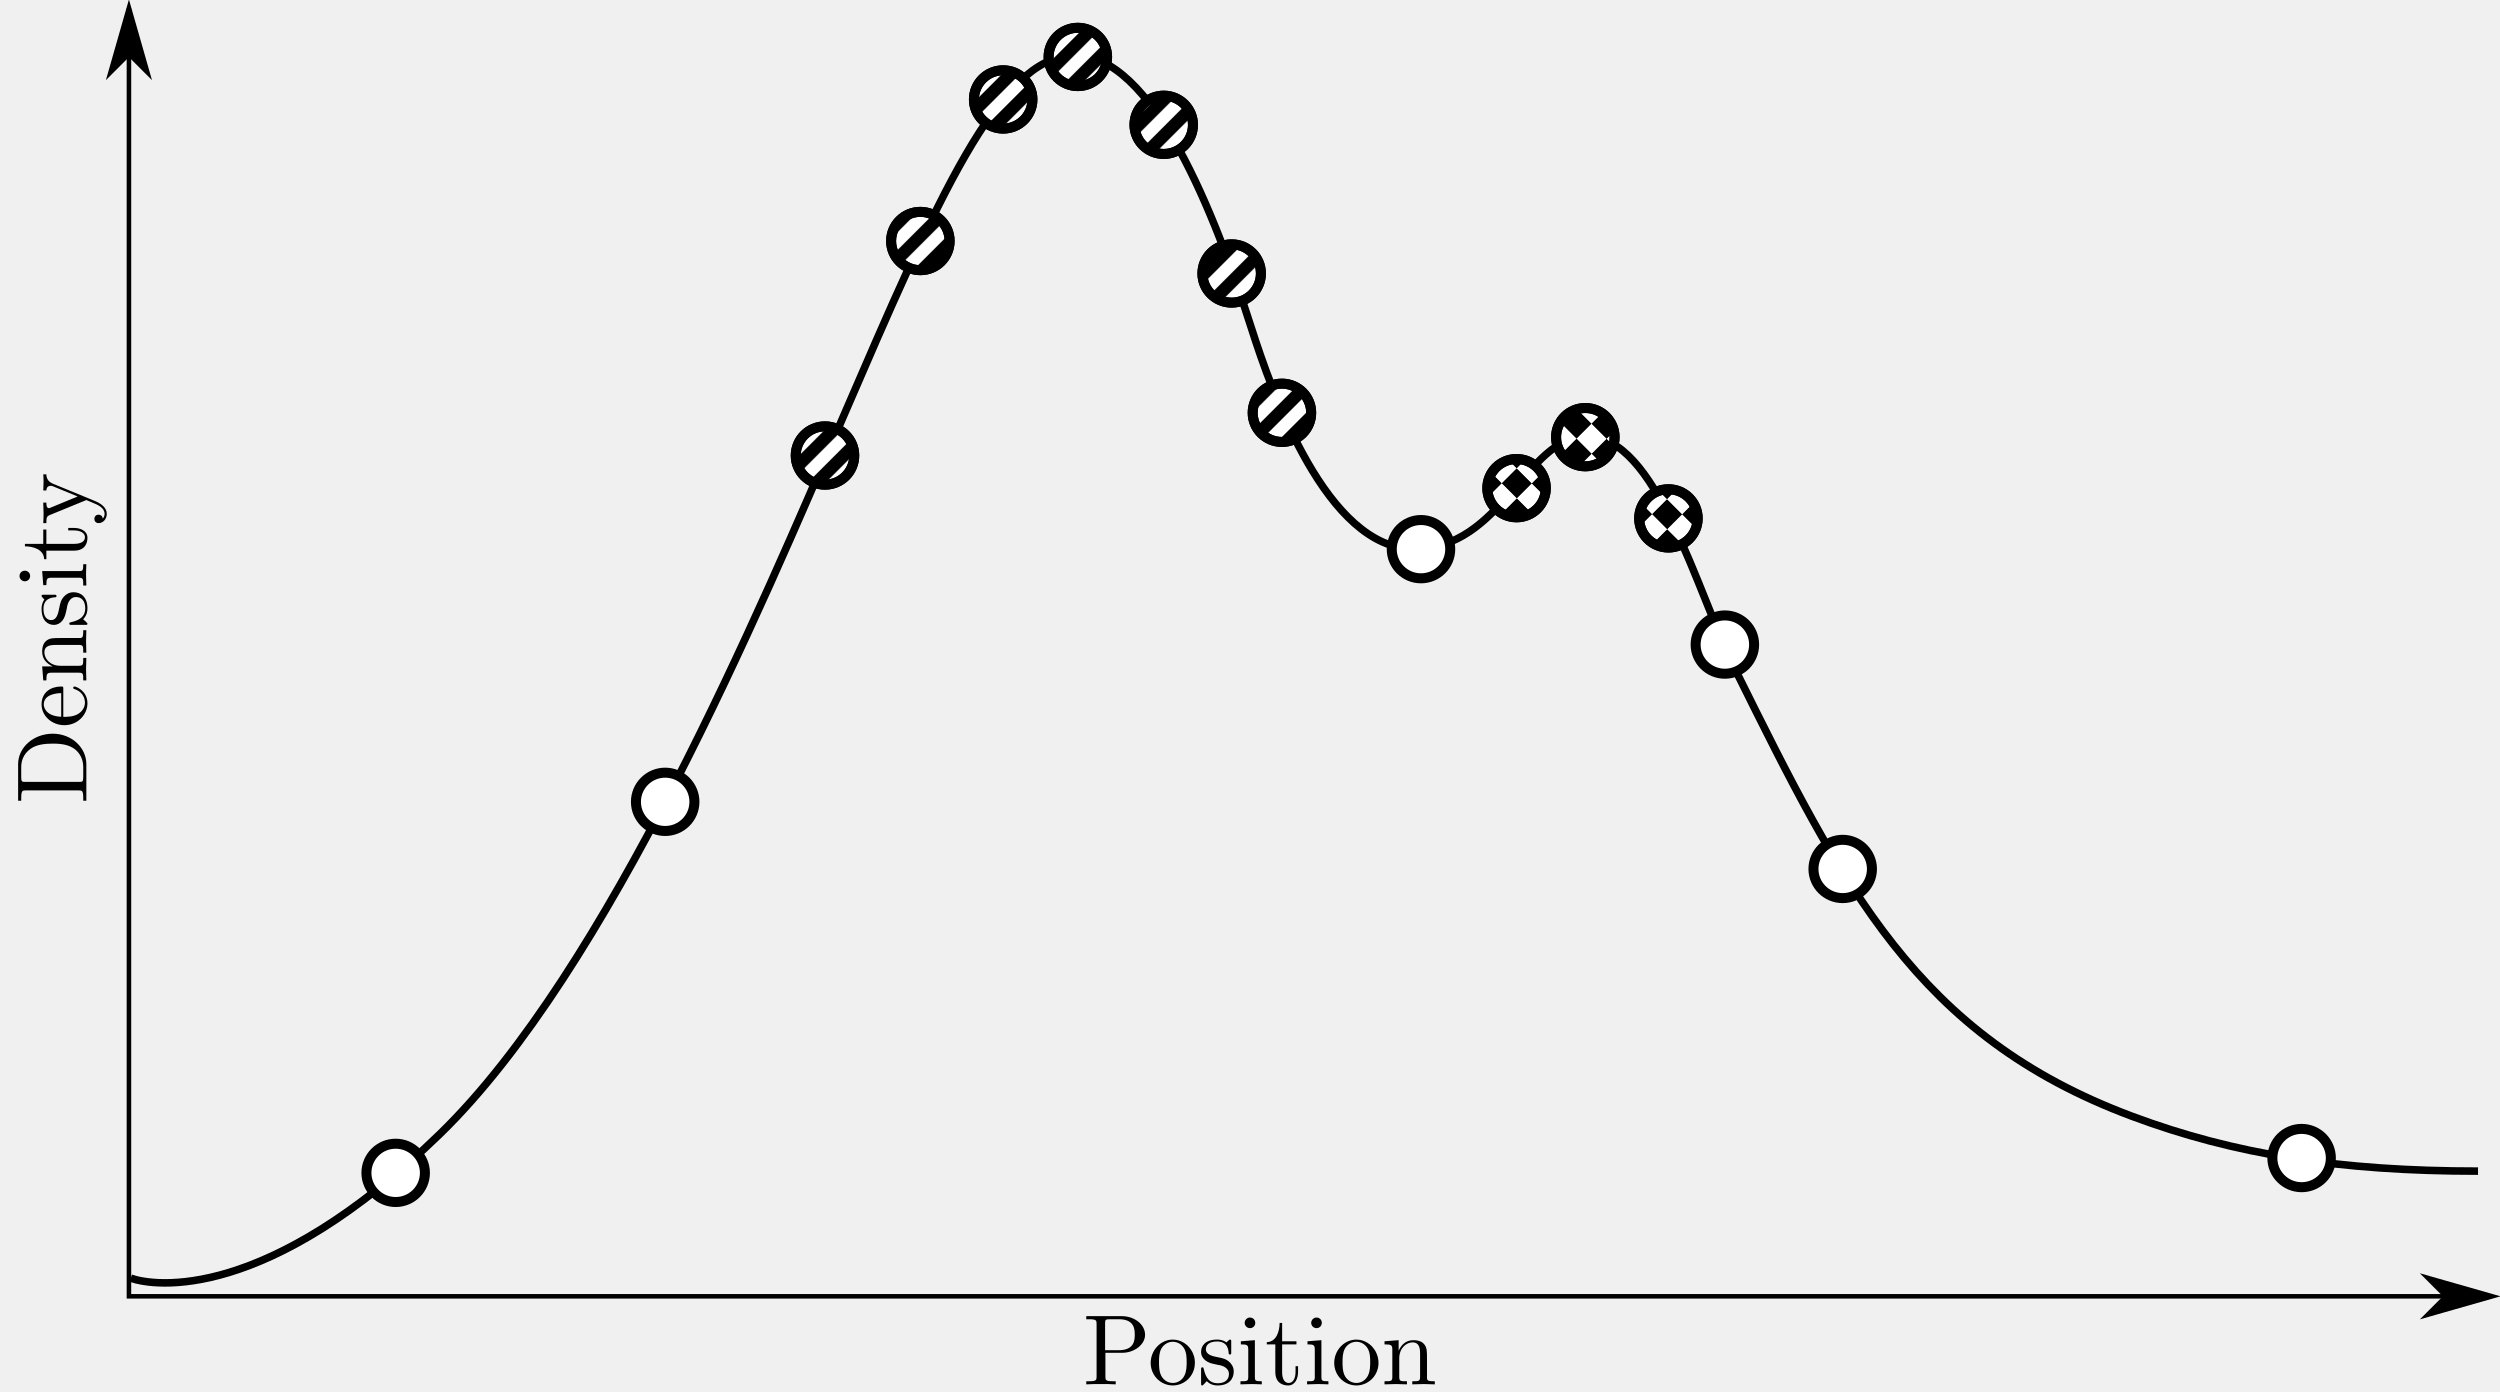
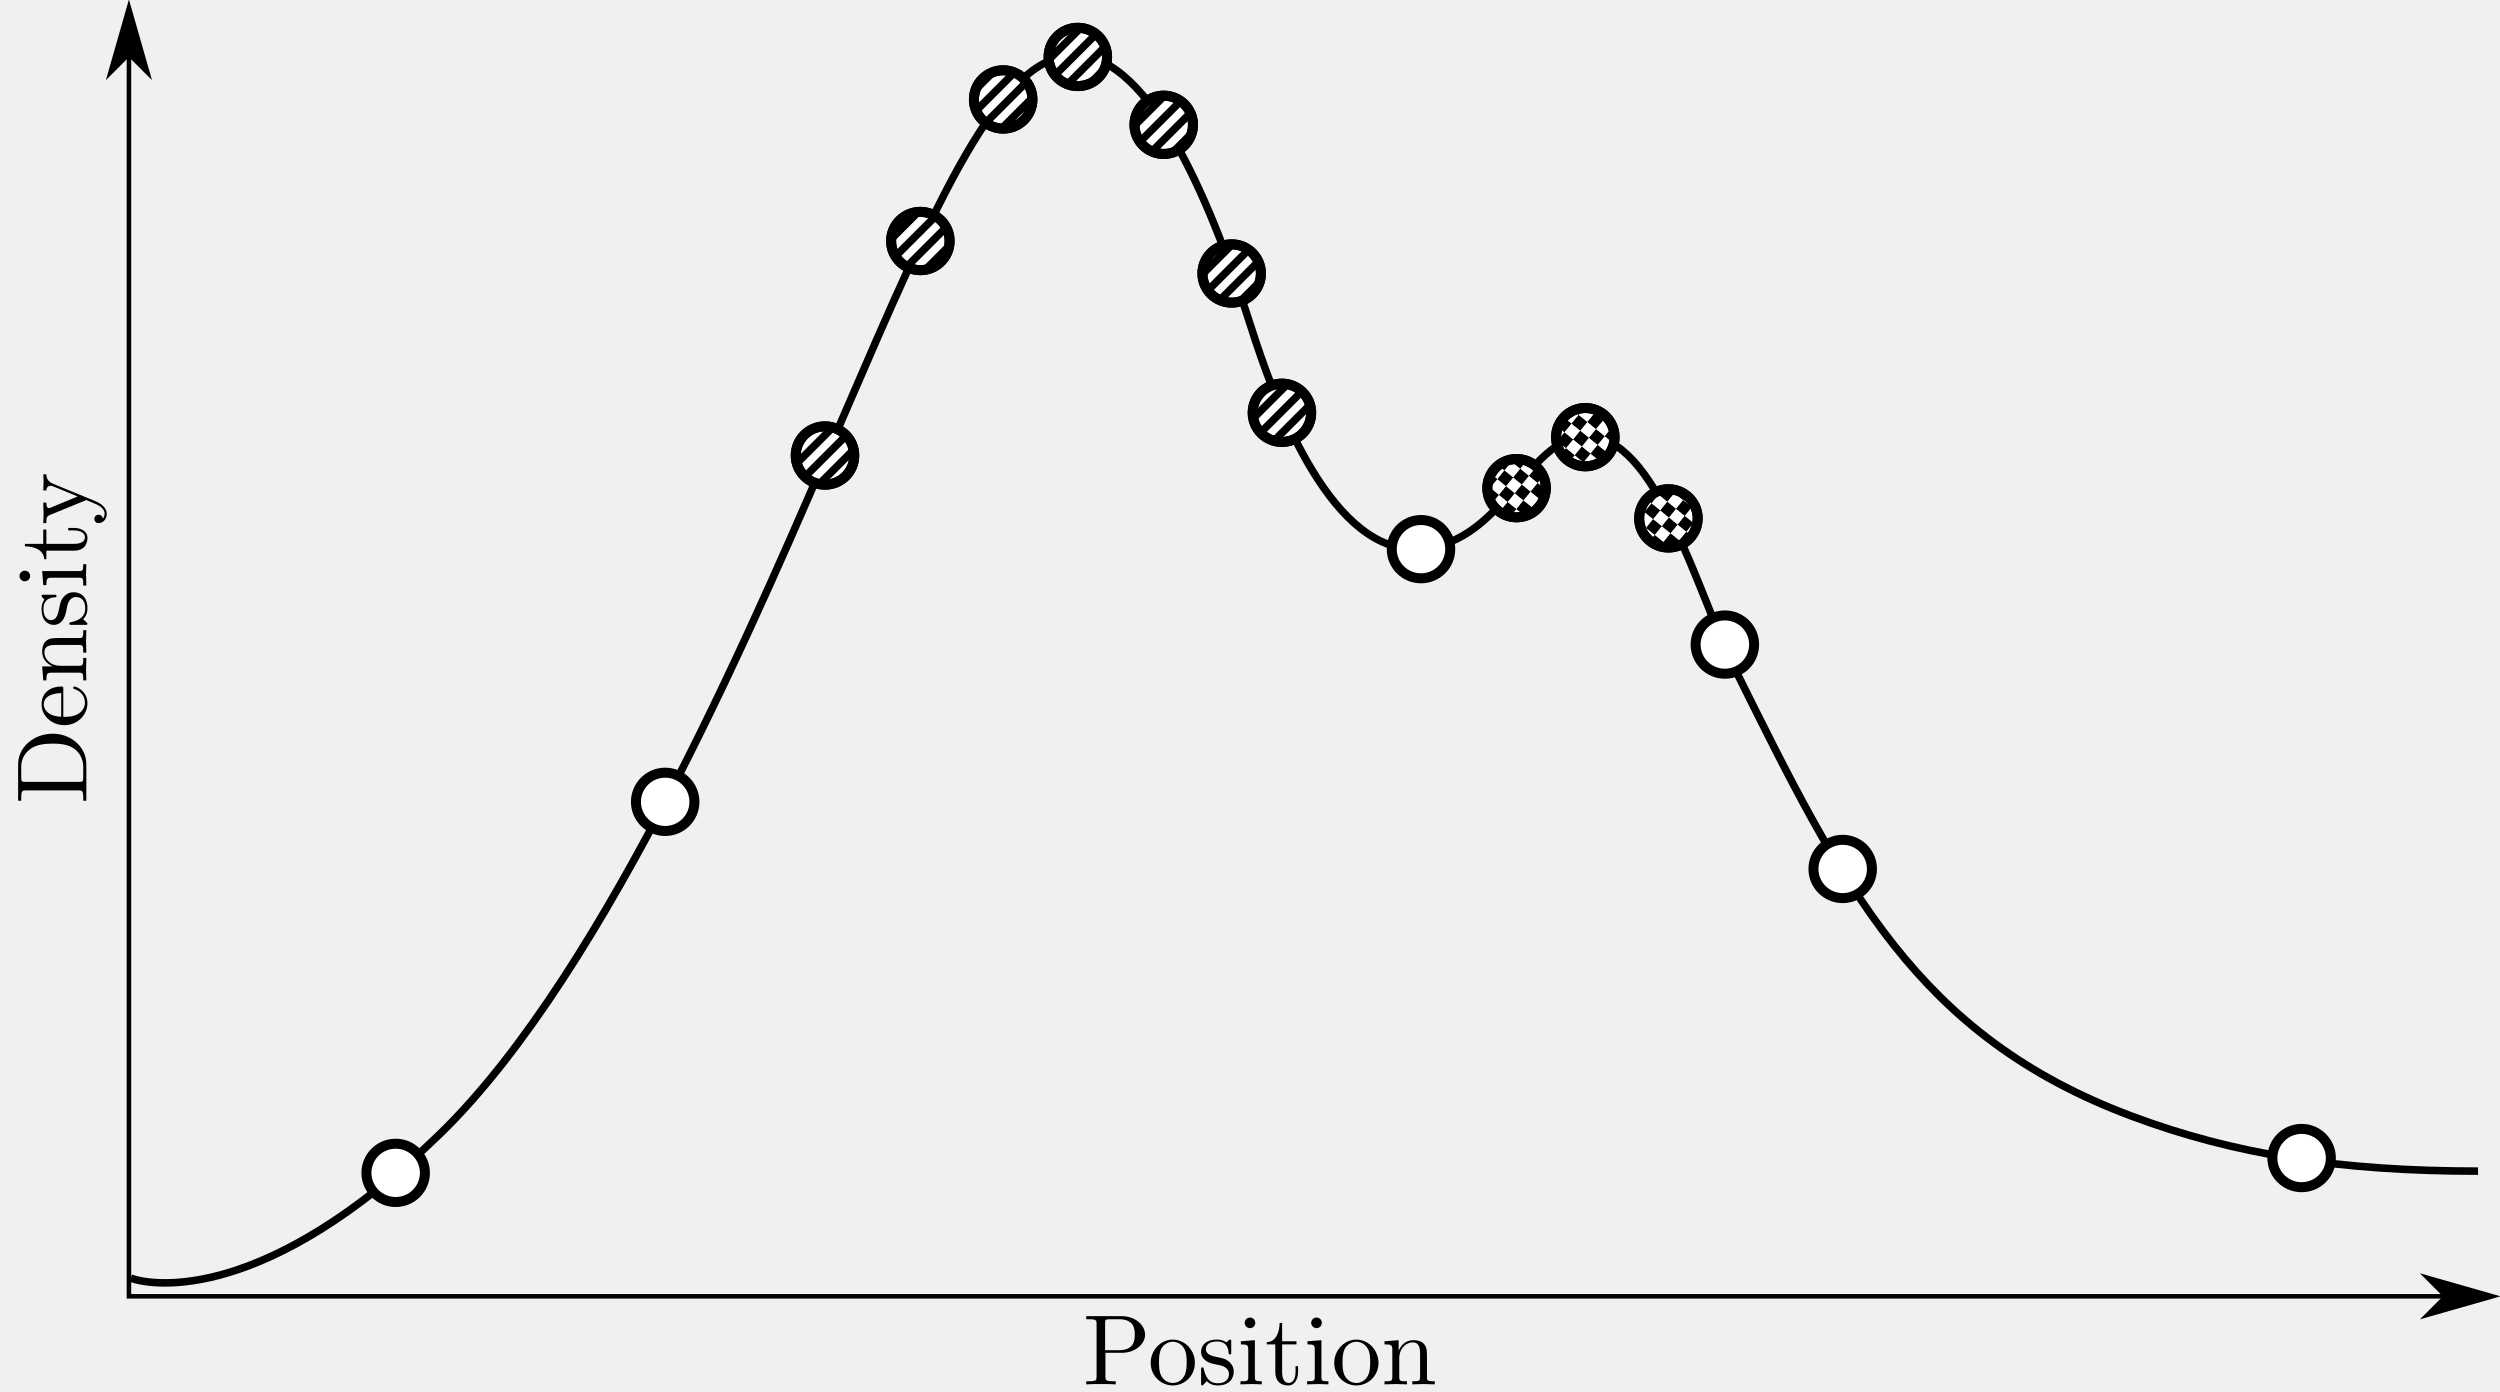
<svg xmlns="http://www.w3.org/2000/svg" xmlns:ns2="http://www.iki.fi/pav/software/textext/" xmlns:xlink="http://www.w3.org/1999/xlink" version="1.1" id="svg2" viewBox="0 0 374.306 208.272" height="58.779mm" width="105.637mm">
  <defs id="defs4">
-     <pattern xlink:href="#Checkerboard" id="pattern12584" patternTransform="matrix(2.261314,2.261314,-2.234675,2.234675,236.1557,83.66106)" />
+     <pattern xlink:href="#Checkerboard" id="pattern12584" patternTransform="matrix(1.303793,1.062662,-1.062662,1.303793,236.1557,83.66106)" />
    <pattern id="Checkerboard" patternTransform="translate(0,0) scale(10,10)" height="2" width="2" patternUnits="userSpaceOnUse">
      <rect id="rect10395" height="1" width="1" y="0" x="0" style="fill:black;stroke:none" />
      <rect id="rect10397" height="1" width="1" y="1" x="1" style="fill:black;stroke:none" />
    </pattern>
-     <pattern xlink:href="#pattern11069" id="pattern12562" patternTransform="matrix(1.336603,1.336603,-4.251382,4.251382,342.6738,-10.88688)" />
+     <pattern xlink:href="#pattern11069" id="pattern12562" patternTransform="matrix(0.8105888,0.8105888,-1.262685,1.262685,342.6738,-10.88688)" />
    <pattern xlink:href="#Strips1_1" id="pattern11069" patternTransform="matrix(0.7152156,0.5006407,-1.849067,2.641578,342.6738,-10.88688)" />
    <pattern id="Strips1_1" patternTransform="translate(0,0) scale(10,10)" height="1" width="2" patternUnits="userSpaceOnUse">
      <rect id="rect10320" height="2" width="1" y="-0.5" x="0" style="fill:black;stroke:none" />
    </pattern>
    <marker orient="auto" refY="0" refX="0" id="Arrow1Lstart" style="overflow:visible">
      <path id="path4246" d="M 0,0 5,-5 -12.5,0 5,5 0,0 Z" style="fill:#000000;fill-opacity:1;fill-rule:evenodd;stroke:#000000;stroke-width:1pt;stroke-opacity:1" transform="matrix(0.8,0,0,0.8,10,0)" />
    </marker>
    <marker orient="auto" refY="0" refX="0" id="Arrow1Lend" style="overflow:visible">
      <path id="path4249" d="M 0,0 5,-5 -12.5,0 5,5 0,0 Z" style="fill:#000000;fill-opacity:1;fill-rule:evenodd;stroke:#000000;stroke-width:1pt;stroke-opacity:1" transform="matrix(-0.8,0,0,-0.8,-10,0)" />
    </marker>
  </defs>
  <g id="layer1" transform="translate(-185.7826,41.84995)" style="display:inline">
    <path style="display:inline;fill:none;fill-rule:evenodd;stroke:#000000;stroke-width:1.133px;stroke-linecap:butt;stroke-linejoin:miter;stroke-opacity:1" d="m 205.355,149.518 c 3.574,1.267 20.328,3.637 46.309,-21.605 25.196,-24.48 48.188,-79.159 60.362,-107.347 14.113,-32.679 23.309,-53.876 34.469,-54.141 11.915,-0.282 21.245,23.968 26.677,40.931 3.027,9.454 11.234,32.977 24.309,32.977 13.231,0 16.723,-16.673 25.718,-16.861 10.635,-0.222 16.527,23.126 22.517,35.191 16.059,32.343 27.03,54.564 59.239,66.605 15.337,5.734 31.127,8.225 51.843,8.225" id="path4136" />
  </g>
  <g id="layer4" style="display:none" transform="translate(-160.8883,-106.975)" />
  <g id="layer2" transform="translate(-185.7826,41.84995)" style="display:inline">
    <path style="display:inline;opacity:1;fill:#ffffff;fill-opacity:1;stroke:#000000;stroke-width:1.5;stroke-linecap:round;stroke-linejoin:round;stroke-miterlimit:4;stroke-dasharray:none;stroke-opacity:1" d="m 351.538,-33.324 a 4.379,4.365 0 0 1 -4.379,4.365 4.379,4.365 0 0 1 -4.379,-4.365 4.379,4.365 0 0 1 4.379,-4.365 4.379,4.365 0 0 1 4.379,4.365 z" id="path4139" />
    <ellipse style="display:inline;fill:#ffffff;fill-opacity:1;stroke:#000000;stroke-width:1.5;stroke-linecap:round;stroke-linejoin:round;stroke-miterlimit:4;stroke-dasharray:none;stroke-opacity:1" id="path4139-3" cx="360.018" cy="-23.165" rx="4.379" ry="4.365" />
    <ellipse style="display:inline;fill:#ffffff;fill-opacity:1;stroke:#000000;stroke-width:1.5;stroke-linecap:round;stroke-linejoin:round;stroke-miterlimit:4;stroke-dasharray:none;stroke-opacity:1" id="path4139-6" cx="370.19" cy="-0.904" rx="4.379" ry="4.365" />
    <ellipse style="display:inline;fill:#ffffff;fill-opacity:1;stroke:#000000;stroke-width:1.5;stroke-linecap:round;stroke-linejoin:round;stroke-miterlimit:4;stroke-dasharray:none;stroke-opacity:1" id="path4139-7" cx="377.717" cy="19.955" rx="4.379" ry="4.365" />
    <ellipse style="display:inline;fill:#ffffff;fill-opacity:1;stroke:#000000;stroke-width:1.5;stroke-linecap:round;stroke-linejoin:round;stroke-miterlimit:4;stroke-dasharray:none;stroke-opacity:1" id="path4139-5" cx="398.537" cy="40.372" rx="4.379" ry="4.365" />
    <ellipse style="display:inline;fill:#ffffff;fill-opacity:1;stroke:#000000;stroke-width:1.5;stroke-linecap:round;stroke-linejoin:round;stroke-miterlimit:4;stroke-dasharray:none;stroke-opacity:1" id="path4139-35" cx="412.846" cy="31.238" rx="4.379" ry="4.365" />
    <ellipse style="display:inline;fill:#ffffff;fill-opacity:1;stroke:#000000;stroke-width:1.5;stroke-linecap:round;stroke-linejoin:round;stroke-miterlimit:4;stroke-dasharray:none;stroke-opacity:1" id="path4139-62" cx="423.142" cy="23.603" rx="4.379" ry="4.365" />
    <ellipse style="display:inline;fill:#ffffff;fill-opacity:1;stroke:#000000;stroke-width:1.5;stroke-linecap:round;stroke-linejoin:round;stroke-miterlimit:4;stroke-dasharray:none;stroke-opacity:1" id="path4139-9" cx="435.583" cy="35.765" rx="4.379" ry="4.365" />
    <ellipse style="display:inline;fill:#ffffff;fill-opacity:1;stroke:#000000;stroke-width:1.5;stroke-linecap:round;stroke-linejoin:round;stroke-miterlimit:4;stroke-dasharray:none;stroke-opacity:1" id="path4139-1" cx="444.034" cy="54.657" rx="4.379" ry="4.365" />
    <ellipse style="display:inline;fill:#ffffff;fill-opacity:1;stroke:#000000;stroke-width:1.5;stroke-linecap:round;stroke-linejoin:round;stroke-miterlimit:4;stroke-dasharray:none;stroke-opacity:1" id="path4139-2" cx="461.676" cy="88.253" rx="4.379" ry="4.365" />
    <ellipse style="display:inline;fill:#ffffff;fill-opacity:1;stroke:#000000;stroke-width:1.5;stroke-linecap:round;stroke-linejoin:round;stroke-miterlimit:4;stroke-dasharray:none;stroke-opacity:1" id="path4139-70" cx="530.385" cy="131.535" rx="4.379" ry="4.365" />
    <ellipse style="display:inline;fill:#ffffff;fill-opacity:1;stroke:#000000;stroke-width:1.5;stroke-linecap:round;stroke-linejoin:round;stroke-miterlimit:4;stroke-dasharray:none;stroke-opacity:1" id="path4139-93" cx="335.98" cy="-26.961" rx="4.379" ry="4.365" />
    <ellipse style="display:inline;fill:#ffffff;fill-opacity:1;stroke:#000000;stroke-width:1.5;stroke-linecap:round;stroke-linejoin:round;stroke-miterlimit:4;stroke-dasharray:none;stroke-opacity:1" id="path4139-60" cx="323.581" cy="-5.764" rx="4.379" ry="4.365" />
    <ellipse style="display:inline;fill:#ffffff;fill-opacity:1;stroke:#000000;stroke-width:1.5;stroke-linecap:round;stroke-linejoin:round;stroke-miterlimit:4;stroke-dasharray:none;stroke-opacity:1" id="path4139-626" cx="309.303" cy="26.351" rx="4.379" ry="4.365" />
    <ellipse style="display:inline;fill:#ffffff;fill-opacity:1;stroke:#000000;stroke-width:1.5;stroke-linecap:round;stroke-linejoin:round;stroke-miterlimit:4;stroke-dasharray:none;stroke-opacity:1" id="path4139-18" cx="285.375" cy="78.201" rx="4.379" ry="4.365" />
    <ellipse style="display:inline;fill:#ffffff;fill-opacity:1;stroke:#000000;stroke-width:1.5;stroke-linecap:round;stroke-linejoin:round;stroke-miterlimit:4;stroke-dasharray:none;stroke-opacity:1" id="path4139-79" cx="245.023" cy="133.754" rx="4.379" ry="4.365" />
    <path style="display:inline;opacity:1;fill:url(#pattern12562);fill-opacity:1;stroke:#000000;stroke-width:1.5;stroke-linecap:round;stroke-linejoin:round;stroke-miterlimit:4;stroke-dasharray:none;stroke-opacity:1" d="m 347.16,-37.69 a 4.379,4.365 0 0 0 -4.379,4.365 4.379,4.365 0 0 0 4.379,4.365 4.379,4.365 0 0 0 4.379,-4.365 4.379,4.365 0 0 0 -4.379,-4.365 z m -11.18,6.363 a 4.379,4.365 0 0 0 -4.379,4.365 4.379,4.365 0 0 0 4.379,4.365 4.379,4.365 0 0 0 4.379,-4.365 4.379,4.365 0 0 0 -4.379,-4.365 z m 24.037,3.797 a 4.379,4.365 0 0 0 -4.379,4.365 4.379,4.365 0 0 0 4.379,4.365 4.379,4.365 0 0 0 4.379,-4.365 4.379,4.365 0 0 0 -4.379,-4.365 z m -36.436,17.4 a 4.379,4.365 0 0 0 -4.379,4.365 4.379,4.365 0 0 0 4.379,4.365 4.379,4.365 0 0 0 4.379,-4.365 4.379,4.365 0 0 0 -4.379,-4.365 z m 46.609,4.861 a 4.379,4.365 0 0 0 -4.379,4.363 4.379,4.365 0 0 0 4.379,4.365 4.379,4.365 0 0 0 4.379,-4.365 4.379,4.365 0 0 0 -4.379,-4.363 z m 7.525,20.857 a 4.379,4.365 0 0 0 -4.377,4.365 4.379,4.365 0 0 0 4.377,4.365 4.379,4.365 0 0 0 4.379,-4.365 4.379,4.365 0 0 0 -4.379,-4.365 z m -68.412,6.396 a 4.379,4.365 0 0 0 -4.379,4.365 4.379,4.365 0 0 0 4.379,4.365 4.379,4.365 0 0 0 4.377,-4.365 4.379,4.365 0 0 0 -4.377,-4.365 z" id="path12548" />
    <path style="display:inline;fill:url(#pattern12584);fill-opacity:1;stroke:#000000;stroke-width:1.5;stroke-linecap:round;stroke-linejoin:round;stroke-miterlimit:4;stroke-dasharray:none;stroke-opacity:1" d="m 237.359,61.088 a 4.379,4.365 0 0 0 -4.379,4.365 4.379,4.365 0 0 0 4.379,4.365 4.379,4.365 0 0 0 4.379,-4.365 4.379,4.365 0 0 0 -4.379,-4.365 z m -10.295,7.635 a 4.379,4.365 0 0 0 -4.379,4.365 4.379,4.365 0 0 0 4.379,4.365 4.379,4.365 0 0 0 4.379,-4.365 4.379,4.365 0 0 0 -4.379,-4.365 z M 249.801,73.25 a 4.379,4.365 0 0 0 -4.379,4.365 4.379,4.365 0 0 0 4.379,4.363 4.379,4.365 0 0 0 4.379,-4.363 A 4.379,4.365 0 0 0 249.801,73.25 Z" transform="translate(185.7826,-41.84996)" id="ellipse12565" />
  </g>
  <g id="layer3" style="display:inline" transform="translate(-124.9041,-110.0994)">
    <path id="path8909" d="m 127.617,229.985 0.465,0 0,-0.36 c 0,-1.155 0.165,-1.185 0.705,-1.185 l 7.875,0 c 0.54,0 0.705,0.03 0.705,1.185 l 0,0.36 0.465,0 0,-5.475 -0.465,0.405 0,1.515 c 0,0.705 -0.105,0.735 -0.6,0.735 l -8.085,0 c -0.495,0 -0.6,-0.03 -0.6,-0.735 l 0,-1.5 c 0,-0.915 0.33,-1.95 1.395,-2.715 0.885,-0.645 2.16,-0.78 3.33,-0.78 1.665,0 2.55,0.285 3.285,0.825 0.405,0.3 1.275,1.155 1.275,2.655 l 0.465,-0.405 c 0,-2.505 -2.22,-4.56 -5.025,-4.56 -2.835,0 -5.19,2.01 -5.19,4.56 z" style="font-style:normal;font-variant:normal;font-weight:normal;font-stretch:normal;letter-spacing:normal;word-spacing:normal;text-anchor:start;display:inline;fill:#000000;fill-opacity:1;fill-rule:evenodd;stroke:#000000;stroke-width:0;stroke-linecap:butt;stroke-linejoin:miter;stroke-miterlimit:10.433;stroke-dasharray:none;stroke-dashoffset:0;stroke-opacity:1" />
    <path id="path8911" d="m 134.382,217.43 -0.315,-0.015 c -2.235,-0.09 -2.61,-1.35 -2.61,-1.845 0,-1.545 2.025,-1.695 2.61,-1.695 l 0,3.54 0.315,0.015 0,-4.17 c 0,-0.33 0,-0.375 -0.315,-0.375 -1.485,0 -2.94,0.81 -2.94,2.685 0,1.725 1.545,3.105 3.42,3.105 1.995,0 3.45,-1.575 3.45,-3.285 0,-1.83 -1.665,-2.505 -1.95,-2.505 -0.15,0 -0.18,0.12 -0.18,0.195 0,0.135 0.09,0.165 0.21,0.195 1.545,0.525 1.545,1.875 1.545,2.025 0,0.75 -0.45,1.335 -1.005,1.68 -0.72,0.45 -1.71,0.45 -2.235,0.45 z" style="font-style:normal;font-variant:normal;font-weight:normal;font-stretch:normal;letter-spacing:normal;word-spacing:normal;text-anchor:start;display:inline;fill:#000000;fill-opacity:1;fill-rule:evenodd;stroke:#000000;stroke-width:0;stroke-linecap:butt;stroke-linejoin:miter;stroke-miterlimit:10.433;stroke-dasharray:none;stroke-dashoffset:0;stroke-opacity:1" />
    <path id="path8913" d="m 132.687,210.815 4.005,0 c 0.675,0 0.675,0.165 0.675,1.155 l 0.465,0 c -0.015,-0.51 -0.045,-1.275 -0.045,-1.68 0,-0.39 0.03,-1.17 0.045,-1.68 l -0.465,0 c 0,1.005 0,1.17 -0.675,1.17 l -2.745,0 c -1.56,0 -2.4,-1.065 -2.4,-2.025 0,-0.93 0.81,-1.095 1.665,-1.095 l 3.48,0 c 0.675,0 0.675,0.165 0.675,1.155 l 0.465,0 c -0.015,-0.51 -0.045,-1.275 -0.045,-1.68 0,-0.39 0.03,-1.17 0.045,-1.68 l -0.465,0 c 0,0.78 0,1.155 -0.45,1.17 l -2.85,0 c -1.29,0 -1.755,0 -2.295,0.465 -0.255,0.21 -0.555,0.705 -0.555,1.56 0,1.095 0.645,1.8 1.575,2.22 l -1.575,0 0.165,2.1 0.465,0 c 0,-1.035 0.105,-1.155 0.84,-1.155 z" style="font-style:normal;font-variant:normal;font-weight:normal;font-stretch:normal;letter-spacing:normal;word-spacing:normal;text-anchor:start;display:inline;fill:#000000;fill-opacity:1;fill-rule:evenodd;stroke:#000000;stroke-width:0;stroke-linecap:butt;stroke-linejoin:miter;stroke-miterlimit:10.433;stroke-dasharray:none;stroke-dashoffset:0;stroke-opacity:1" />
    <path id="path8915" d="m 134.937,201.05 0,-0.045 0,-0.03 0.015,-0.045 0.015,-0.045 0,-0.06 0.015,-0.045 0.015,-0.06 0.015,-0.06 0.03,-0.06 0.015,-0.06 0.03,-0.075 0.015,-0.06 0.03,-0.06 0.03,-0.075 0.03,-0.06 0.045,-0.075 0.045,-0.06 0.03,-0.06 0.045,-0.06 0.06,-0.06 0.045,-0.06 0.06,-0.045 0.06,-0.06 0.06,-0.045 0.075,-0.045 0.03,-0.015 0.03,-0.015 0.045,-0.03 0.03,-0.015 0.045,-0.015 0.045,-0.015 0.045,0 0.03,-0.015 0.045,-0.015 0.045,0 0.045,-0.015 0.06,0 0.045,0 0.045,0 c 0.765,0 1.365,0.525 1.365,1.695 0,1.245 -0.855,1.785 -2.13,2.07 -0.195,0.045 -0.255,0.06 -0.255,0.21 0,0.195 0.105,0.195 0.375,0.195 l 1.98,0 c 0.255,0 0.36,0 0.36,-0.165 0,-0.075 -0.015,-0.09 -0.3,-0.375 -0.03,-0.03 -0.06,-0.03 -0.345,-0.3 0.63,-0.66 0.645,-1.335 0.645,-1.635 0,-1.725 -1.005,-2.415 -2.085,-2.415 -0.795,0 -1.23,0.45 -1.41,0.63 -0.48,0.495 -0.6,1.08 -0.72,1.695 -0.165,0.84 -0.36,1.845 -1.23,1.845 -0.525,0 -1.14,-0.39 -1.14,-1.68 0,-1.635 1.35,-1.71 1.815,-1.74 0.135,-0.015 0.135,-0.15 0.135,-0.18 0,-0.195 -0.075,-0.195 -0.36,-0.195 l -1.515,0 c -0.255,0 -0.36,0 -0.36,0.165 0,0.075 0,0.105 0.18,0.3 0.06,0.045 0.195,0.195 0.24,0.255 -0.42,0.57 -0.42,1.185 -0.42,1.395 0,1.83 1.005,2.4 1.845,2.4 0.525,0 0.945,-0.24 1.275,-0.645 0.375,-0.48 0.465,-0.9 0.69,-1.965 z" style="font-style:normal;font-variant:normal;font-weight:normal;font-stretch:normal;letter-spacing:normal;word-spacing:normal;text-anchor:start;display:inline;fill:#000000;fill-opacity:1;fill-rule:evenodd;stroke:#000000;stroke-width:0;stroke-linecap:butt;stroke-linejoin:miter;stroke-miterlimit:10.433;stroke-dasharray:none;stroke-dashoffset:0;stroke-opacity:1" />
    <path id="path8917" d="m 131.217,195.605 0.165,2.1 0.465,0 c 0,-0.975 0.09,-1.11 0.825,-1.11 l 4.02,0 c 0.675,0 0.675,0.165 0.675,1.17 l 0.465,0 c -0.015,-0.48 -0.045,-1.29 -0.045,-1.65 0,-0.525 0.03,-1.05 0.045,-1.545 l -0.465,0 c 0,0.975 -0.075,1.035 -0.66,1.035 z" style="font-style:normal;font-variant:normal;font-weight:normal;font-stretch:normal;letter-spacing:normal;word-spacing:normal;text-anchor:start;display:inline;fill:#000000;fill-opacity:1;fill-rule:evenodd;stroke:#000000;stroke-width:0;stroke-linecap:butt;stroke-linejoin:miter;stroke-miterlimit:10.433;stroke-dasharray:none;stroke-dashoffset:0;stroke-opacity:1" />
    <path id="path8919" d="m 128.622,195.545 -0.045,0 -0.045,0.015 -0.045,0 -0.03,0.015 -0.045,0 -0.045,0.015 -0.03,0.015 -0.045,0.015 -0.03,0.015 -0.03,0.015 -0.03,0.015 -0.045,0.03 -0.03,0.015 -0.03,0.03 -0.015,0.03 -0.03,0.015 -0.03,0.03 -0.03,0.03 -0.015,0.03 -0.015,0.03 -0.03,0.03 -0.015,0.045 -0.015,0.03 -0.015,0.03 -0.015,0.045 -0.015,0.03 0,0.03 -0.015,0.045 0,0.03 0,0.045 -0.015,0.045 0,0.03 c 0,0.465 0.405,0.795 0.795,0.795 0.405,0 0.795,-0.33 0.795,-0.795 0,-0.42 -0.315,-0.795 -0.795,-0.795 z" style="font-style:normal;font-variant:normal;font-weight:normal;font-stretch:normal;letter-spacing:normal;word-spacing:normal;text-anchor:start;display:inline;fill:#000000;fill-opacity:1;fill-rule:evenodd;stroke:#000000;stroke-width:0;stroke-linecap:butt;stroke-linejoin:miter;stroke-miterlimit:10.433;stroke-dasharray:none;stroke-dashoffset:0;stroke-opacity:1" />
    <path id="path8921" d="m 131.847,191.525 0,-2.145 -0.465,0 0,2.145 -2.745,0 0,0.375 c 1.23,0 2.82,0.45 2.88,1.92 l 0.33,0 0,-1.275 4.125,0 c 1.845,0 2.025,-1.38 2.025,-1.92 0,-1.065 -1.065,-1.485 -2.025,-1.485 l -0.855,0 0,0.375 0.825,0 c 1.11,0 1.68,0.45 1.68,1.005 0,1.005 -1.365,1.005 -1.62,1.005 z" style="font-style:normal;font-variant:normal;font-weight:normal;font-stretch:normal;letter-spacing:normal;word-spacing:normal;text-anchor:start;display:inline;fill:#000000;fill-opacity:1;fill-rule:evenodd;stroke:#000000;stroke-width:0;stroke-linecap:butt;stroke-linejoin:miter;stroke-miterlimit:10.433;stroke-dasharray:none;stroke-dashoffset:0;stroke-opacity:1" />
    <path id="path8923" d="m 132.807,182.51 -0.045,-0.03 -0.045,-0.015 -0.03,-0.015 -0.045,-0.03 -0.045,-0.015 -0.03,-0.015 -0.03,-0.03 -0.045,-0.015 -0.06,-0.045 -0.06,-0.045 -0.06,-0.045 -0.045,-0.06 -0.06,-0.045 -0.045,-0.045 -0.03,-0.06 -0.045,-0.045 -0.03,-0.045 -0.03,-0.06 -0.03,-0.045 -0.015,-0.06 -0.03,-0.045 -0.015,-0.045 -0.015,-0.045 -0.015,-0.06 -0.015,-0.045 -0.015,-0.045 0,-0.045 -0.015,-0.045 0,-0.03 0,-0.045 0,-0.03 -0.015,-0.045 0,-0.03 0,-0.03 0,-0.03 0,-0.015 -0.465,0 c 0.03,0.345 0.045,0.78 0.045,1.125 0,0.27 -0.03,0.96 -0.045,1.29 l 0.465,0 c 0.015,-0.465 0.27,-0.69 0.645,-0.69 0.15,0 0.18,0 0.36,0.075 l 3.675,1.515 -4.02,1.665 c -0.15,0.06 -0.21,0.09 -0.27,0.09 -0.39,0 -0.39,-0.555 -0.39,-0.84 l -0.465,0 c 0.015,0.39 0.045,1.38 0.045,1.62 0,0.405 -0.015,1.005 -0.045,1.455 l 0.465,0 c 0,-0.72 0,-1.005 0.525,-1.215 l 5.46,-2.235 c 0.195,0.075 0.69,0.285 0.885,0.375 0.81,0.33 1.845,0.75 1.845,1.695 0,0.075 0,0.42 -0.27,0.705 -0.06,-0.465 -0.39,-0.585 -0.63,-0.585 -0.39,0 -0.63,0.285 -0.63,0.63 0,0.3 0.195,0.63 0.645,0.63 0.675,0 1.215,-0.63 1.215,-1.38 0,-0.93 -0.855,-1.545 -1.71,-1.905 z" style="font-style:normal;font-variant:normal;font-weight:normal;font-stretch:normal;letter-spacing:normal;word-spacing:normal;text-anchor:start;display:inline;fill:#000000;fill-opacity:1;fill-rule:evenodd;stroke:#000000;stroke-width:0;stroke-linecap:butt;stroke-linejoin:miter;stroke-miterlimit:10.433;stroke-dasharray:none;stroke-dashoffset:0;stroke-opacity:1" />
    <path style="display:inline;fill:none;fill-rule:evenodd;stroke:#000000;stroke-width:0.68;stroke-linecap:butt;stroke-linejoin:miter;stroke-miterlimit:4;stroke-dasharray:none;stroke-opacity:1;marker-start:url(#Arrow1Lstart);marker-end:url(#Arrow1Lend)" d="m 144.209,111.337 0,192.849 353.763,0" id="path4240" />
    <g ns2:preamble="/home/anni/.config/inkscape/extensions/default_packages.tex" ns2:text="Position" word-spacing="normal" letter-spacing="normal" font-size-adjust="none" font-stretch="normal" font-weight="normal" font-variant="normal" font-style="normal" stroke-miterlimit="10.433" xml:space="preserve" transform="matrix(1.5,0,0,-1.5,63.95234,1378.048)" id="g9138-0" style="font-style:normal;font-variant:normal;font-weight:normal;font-stretch:normal;letter-spacing:normal;word-spacing:normal;text-anchor:start;fill:#000000;fill-opacity:1;fill-rule:evenodd;stroke:#000000;stroke-linecap:butt;stroke-linejoin:miter;stroke-miterlimit:10.433;stroke-dasharray:none;stroke-dashoffset:0;stroke-opacity:1">
      <path id="path9140-6" d="m 150.97,710.27 -0.03,0.26 0,2.69 c 0,0.33 0.02,0.4 0.49,0.4 l 0.89,0 c 1.58,0 1.58,-1.06 1.58,-1.55 0,-0.46 0,-1.54 -1.58,-1.54 l -1.38,0 0.03,-0.26 1.68,0 c 1.2,0 2.28,0.81 2.28,1.8 0,0.98 -0.99,1.86 -2.35,1.86 l -3.52,0 0,-0.31 0.24,0 c 0.77,0 0.79,-0.11 0.79,-0.47 l 0,-5.25 c 0,-0.36 -0.02,-0.47 -0.79,-0.47 l -0.24,0 0,-0.31 c 0.35,0.03 1.09,0.03 1.46,0.03 0.38,0 1.13,0 1.48,-0.03 l 0,0.31 -0.24,0 c -0.77,0 -0.79,0.11 -0.79,0.47 z" style="fill:#000000;stroke-width:0" />
      <path id="path9142-2" d="m 159.9,709.26 0,0.11 -0.01,0.12 -0.01,0.12 -0.02,0.11 -0.02,0.11 -0.03,0.11 -0.04,0.11 -0.04,0.11 -0.04,0.1 -0.05,0.1 -0.06,0.1 -0.05,0.09 -0.07,0.09 -0.06,0.09 -0.07,0.09 -0.07,0.08 -0.08,0.08 -0.08,0.07 -0.08,0.07 -0.09,0.06 -0.09,0.07 -0.09,0.05 -0.1,0.05 -0.09,0.05 -0.1,0.04 -0.11,0.04 -0.1,0.03 -0.11,0.03 -0.1,0.02 -0.11,0.01 -0.11,0.01 -0.12,0.01 -0.01,-0.22 c 0.44,0 0.87,-0.22 1.13,-0.65 0.26,-0.43 0.26,-1.01 0.26,-1.39 0,-0.35 0,-0.89 -0.22,-1.33 -0.22,-0.45 -0.66,-0.74 -1.16,-0.74 l 0,0 c -0.43,0 -0.86,0.21 -1.13,0.67 -0.25,0.44 -0.25,1.05 -0.25,1.4 0,0.39 0,0.93 0.24,1.37 0.27,0.46 0.73,0.67 1.13,0.67 l 0.01,0.22 c -1.24,0 -2.21,-1.09 -2.21,-2.33 0,-1.29 1.04,-2.25 2.2,-2.25 1.21,0 2.21,0.98 2.21,2.25 z" style="fill:#000000;stroke-width:0" />
      <path id="path9144-6" d="m 162.26,709.05 0.03,0 0.02,0 0.03,-0.01 0.03,-0.01 0.04,0 0.03,-0.01 0.04,-0.01 0.04,-0.01 0.04,-0.02 0.04,-0.01 0.05,-0.02 0.04,-0.01 0.04,-0.02 0.05,-0.02 0.04,-0.02 0.05,-0.03 0.04,-0.03 0.04,-0.02 0.04,-0.03 0.04,-0.04 0.04,-0.03 0.03,-0.04 0.04,-0.04 0.03,-0.04 0.03,-0.05 0.01,-0.02 0.01,-0.02 0.02,-0.03 0.01,-0.02 0.01,-0.03 0.01,-0.03 0,-0.03 0.01,-0.02 0.01,-0.03 0,-0.03 0.01,-0.03 0,-0.04 0,-0.03 0,-0.03 c 0,-0.51 -0.35,-0.91 -1.12,-0.91 -0.84,0 -1.2,0.57 -1.39,1.42 -0.03,0.13 -0.04,0.17 -0.14,0.17 -0.13,0 -0.13,-0.07 -0.13,-0.25 l 0,-1.32 c 0,-0.17 0,-0.24 0.11,-0.24 0.05,0 0.06,0.01 0.25,0.2 0.02,0.02 0.02,0.04 0.2,0.23 0.44,-0.42 0.89,-0.43 1.1,-0.43 1.14,0 1.6,0.67 1.6,1.39 0,0.53 -0.3,0.82 -0.42,0.94 -0.33,0.32 -0.72,0.4 -1.13,0.48 -0.56,0.11 -1.23,0.24 -1.23,0.82 0,0.35 0.26,0.76 1.12,0.76 1.09,0 1.14,-0.9 1.16,-1.21 0.01,-0.09 0.1,-0.09 0.12,-0.09 0.13,0 0.13,0.05 0.13,0.24 l 0,1.01 c 0,0.17 0,0.24 -0.11,0.24 -0.05,0 -0.07,0 -0.2,-0.12 -0.03,-0.04 -0.13,-0.13 -0.17,-0.16 -0.38,0.28 -0.79,0.28 -0.93,0.28 -1.22,0 -1.6,-0.67 -1.6,-1.23 0,-0.35 0.16,-0.63 0.43,-0.85 0.32,-0.25 0.6,-0.31 1.31,-0.46 z" style="fill:#000000;stroke-width:0" />
      <path id="path9146-1" d="m 165.89,711.53 -1.4,-0.11 0,-0.31 c 0.65,0 0.74,-0.06 0.74,-0.55 l 0,-2.68 c 0,-0.45 -0.11,-0.45 -0.78,-0.45 l 0,-0.31 c 0.32,0.01 0.86,0.03 1.1,0.03 0.35,0 0.69,-0.02 1.03,-0.03 l 0,0.31 c -0.65,0 -0.69,0.05 -0.69,0.44 z" style="fill:#000000;stroke-width:0" />
      <path id="path9148-8" d="m 165.93,713.26 0,0.03 -0.01,0.03 0,0.03 -0.01,0.02 0,0.03 -0.01,0.03 -0.01,0.02 -0.01,0.03 -0.01,0.02 -0.01,0.02 -0.01,0.02 -0.02,0.03 -0.01,0.02 -0.02,0.02 -0.02,0.01 -0.01,0.02 -0.02,0.02 -0.02,0.02 -0.02,0.01 -0.02,0.01 -0.02,0.02 -0.03,0.01 -0.02,0.01 -0.02,0.01 -0.03,0.01 -0.02,0.01 -0.02,0 -0.03,0.01 -0.02,0 -0.03,0 -0.03,0.01 -0.02,0 c -0.31,0 -0.53,-0.27 -0.53,-0.53 0,-0.27 0.22,-0.53 0.53,-0.53 0.28,0 0.53,0.21 0.53,0.53 z" style="fill:#000000;stroke-width:0" />
      <path id="path9150-7" d="m 168.61,711.11 1.43,0 0,0.31 -1.43,0 0,1.83 -0.25,0 c -0.01,-0.82 -0.3,-1.88 -1.28,-1.92 l 0,-0.22 0.85,0 0,-2.75 c 0,-1.23 0.92,-1.35 1.28,-1.35 0.71,0 0.99,0.71 0.99,1.35 l 0,0.57 -0.25,0 0,-0.55 c 0,-0.74 -0.3,-1.12 -0.67,-1.12 -0.67,0 -0.67,0.91 -0.67,1.08 z" style="fill:#000000;stroke-width:0" />
      <path id="path9152-9" d="m 172.53,711.53 -1.39,-0.11 0,-0.31 c 0.64,0 0.73,-0.06 0.73,-0.55 l 0,-2.68 c 0,-0.45 -0.11,-0.45 -0.77,-0.45 l 0,-0.31 c 0.31,0.01 0.85,0.03 1.09,0.03 0.35,0 0.7,-0.02 1.04,-0.03 l 0,0.31 c -0.66,0 -0.7,0.05 -0.7,0.44 z" style="fill:#000000;stroke-width:0" />
      <path id="path9154-2" d="m 172.57,713.26 0,0.03 0,0.03 -0.01,0.03 0,0.02 -0.01,0.03 0,0.03 -0.01,0.02 -0.01,0.03 -0.01,0.02 -0.02,0.02 -0.01,0.02 -0.01,0.03 -0.02,0.02 -0.01,0.02 -0.02,0.01 -0.02,0.02 -0.02,0.02 -0.02,0.02 -0.02,0.01 -0.02,0.01 -0.02,0.02 -0.02,0.01 -0.02,0.01 -0.03,0.01 -0.02,0.01 -0.02,0.01 -0.03,0 -0.02,0.01 -0.03,0 -0.03,0 -0.02,0.01 -0.03,0 c -0.31,0 -0.53,-0.27 -0.53,-0.53 0,-0.27 0.22,-0.53 0.53,-0.53 0.28,0 0.53,0.21 0.53,0.53 z" style="fill:#000000;stroke-width:0" />
      <path id="path9156-0" d="m 178.23,709.26 -0.01,0.11 0,0.12 -0.02,0.12 -0.02,0.11 -0.02,0.11 -0.03,0.11 -0.04,0.11 -0.04,0.11 -0.04,0.1 -0.05,0.1 -0.05,0.1 -0.06,0.09 -0.06,0.09 -0.07,0.09 -0.07,0.09 -0.07,0.08 -0.08,0.08 -0.08,0.07 -0.08,0.07 -0.09,0.06 -0.09,0.07 -0.09,0.05 -0.09,0.05 -0.1,0.05 -0.1,0.04 -0.1,0.04 -0.11,0.03 -0.1,0.03 -0.11,0.02 -0.11,0.01 -0.11,0.01 -0.11,0.01 -0.01,-0.22 c 0.43,0 0.86,-0.22 1.12,-0.65 0.26,-0.43 0.26,-1.01 0.26,-1.39 0,-0.35 0,-0.89 -0.22,-1.33 -0.22,-0.45 -0.66,-0.74 -1.15,-0.74 l 0,0 c -0.43,0 -0.87,0.21 -1.14,0.67 -0.25,0.44 -0.25,1.05 -0.25,1.4 0,0.39 0,0.93 0.24,1.37 0.27,0.46 0.74,0.67 1.14,0.67 l 0.01,0.22 c -1.25,0 -2.22,-1.09 -2.22,-2.33 0,-1.29 1.04,-2.25 2.21,-2.25 1.2,0 2.21,0.98 2.21,2.25 z" style="fill:#000000;stroke-width:0" />
      <path id="path9158-2" d="m 179.61,710.55 0,-2.67 c 0,-0.45 -0.11,-0.45 -0.78,-0.45 l 0,-0.31 c 0.35,0.01 0.86,0.03 1.13,0.03 0.26,0 0.78,-0.02 1.11,-0.03 l 0,0.31 c -0.66,0 -0.77,0 -0.77,0.45 l 0,1.83 c 0,1.04 0.71,1.6 1.34,1.6 0.63,0 0.74,-0.54 0.74,-1.11 l 0,-2.32 c 0,-0.45 -0.11,-0.45 -0.78,-0.45 l 0,-0.31 c 0.35,0.01 0.86,0.03 1.13,0.03 0.26,0 0.78,-0.02 1.12,-0.03 l 0,0.31 c -0.52,0 -0.77,0 -0.78,0.3 l 0,1.9 c 0,0.86 0,1.17 -0.31,1.53 -0.14,0.17 -0.47,0.37 -1.05,0.37 -0.72,0 -1.19,-0.43 -1.47,-1.05 l 0,1.05 -1.41,-0.11 0,-0.31 c 0.7,0 0.78,-0.07 0.78,-0.56 z" style="fill:#000000;stroke-width:0" />
    </g>
  </g>
  <g id="layer5" style="display:none" transform="translate(-160.8883,-106.975)">
    <g style="display:inline;stroke-width:3;stroke-miterlimit:4;stroke-dasharray:none" id="g6718" transform="translate(-14.10714,12.85714)">
      <path id="path6701" d="m 458.587,137.342 14.88,22.707" style="fill:none;fill-rule:evenodd;stroke:#000000;stroke-width:3;stroke-linecap:butt;stroke-linejoin:miter;stroke-miterlimit:4;stroke-dasharray:none;stroke-opacity:1" />
      <path id="path6701-6" d="m 474.036,137.621 -15.572,22.237" style="display:inline;fill:none;fill-rule:evenodd;stroke:#000000;stroke-width:3;stroke-linecap:butt;stroke-linejoin:miter;stroke-miterlimit:4;stroke-dasharray:none;stroke-opacity:1" />
    </g>
    <g style="display:inline;stroke-width:3;stroke-miterlimit:4;stroke-dasharray:none" id="g6718-7" transform="translate(-213.2068,-73.48772)">
      <path id="path6701-7" d="m 458.587,137.342 14.88,22.707" style="fill:none;fill-rule:evenodd;stroke:#000000;stroke-width:3;stroke-linecap:butt;stroke-linejoin:miter;stroke-miterlimit:4;stroke-dasharray:none;stroke-opacity:1" />
      <path id="path6701-6-4" d="m 474.036,137.621 -15.572,22.237" style="display:inline;fill:none;fill-rule:evenodd;stroke:#000000;stroke-width:3;stroke-linecap:butt;stroke-linejoin:miter;stroke-miterlimit:4;stroke-dasharray:none;stroke-opacity:1" />
    </g>
  </g>
</svg>
